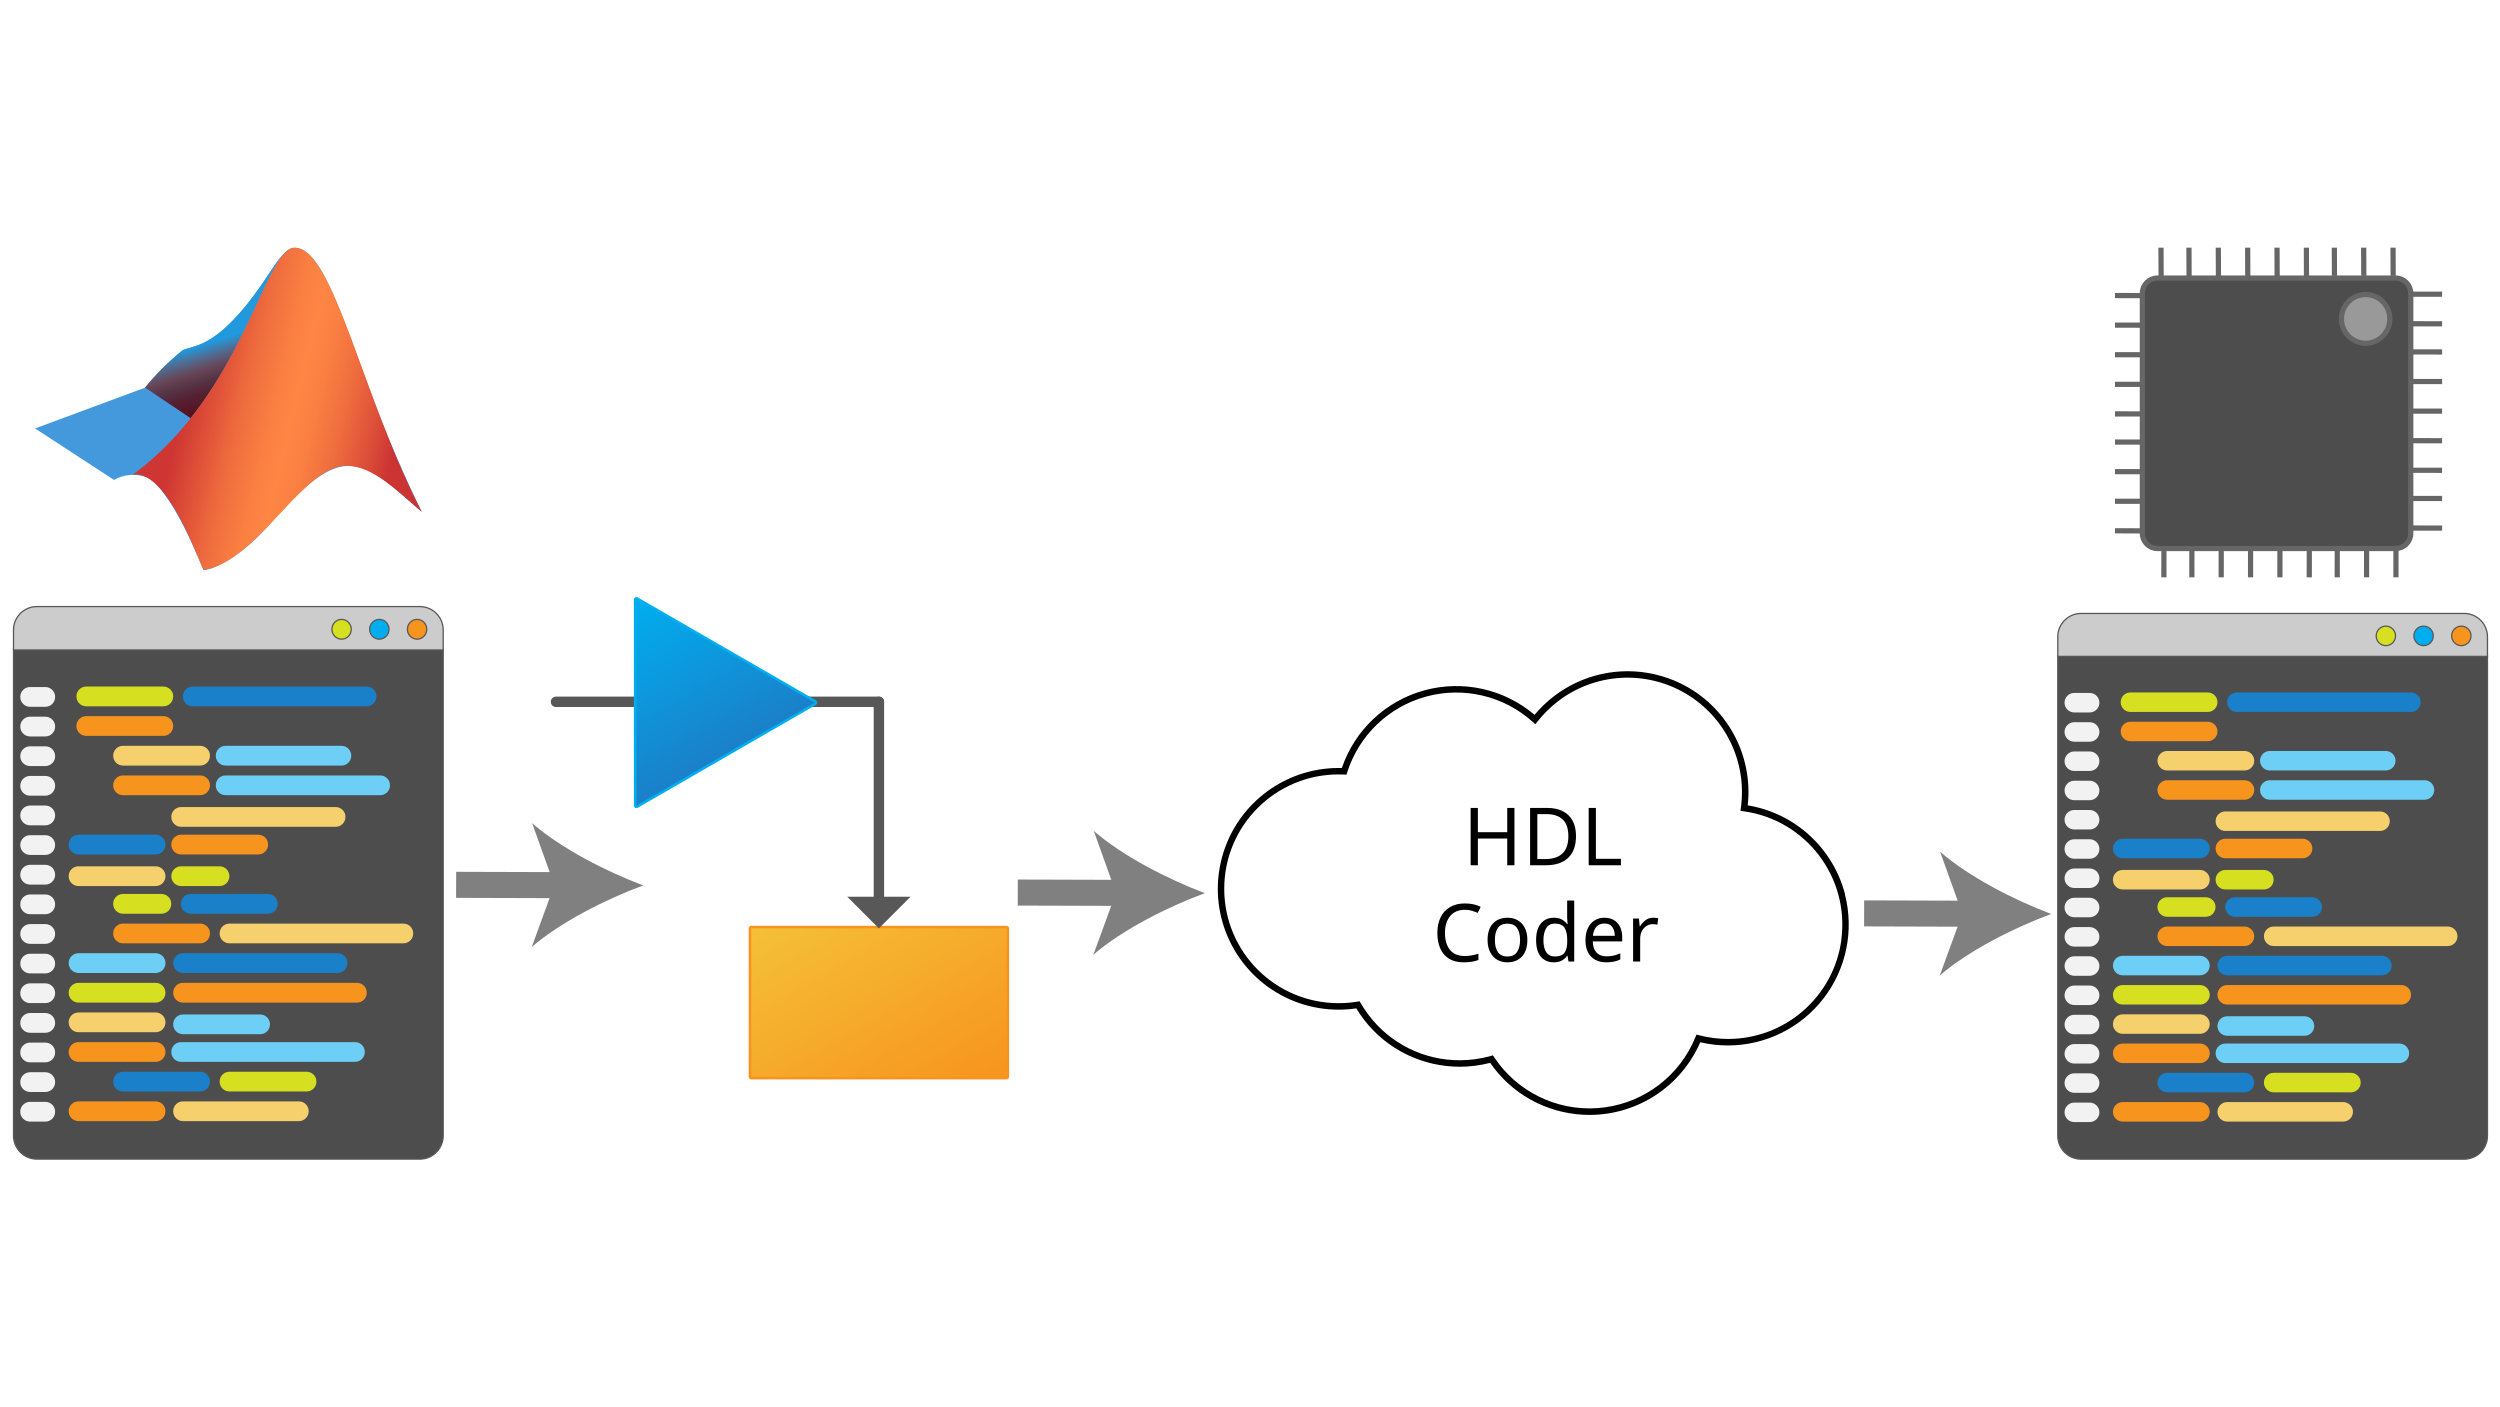
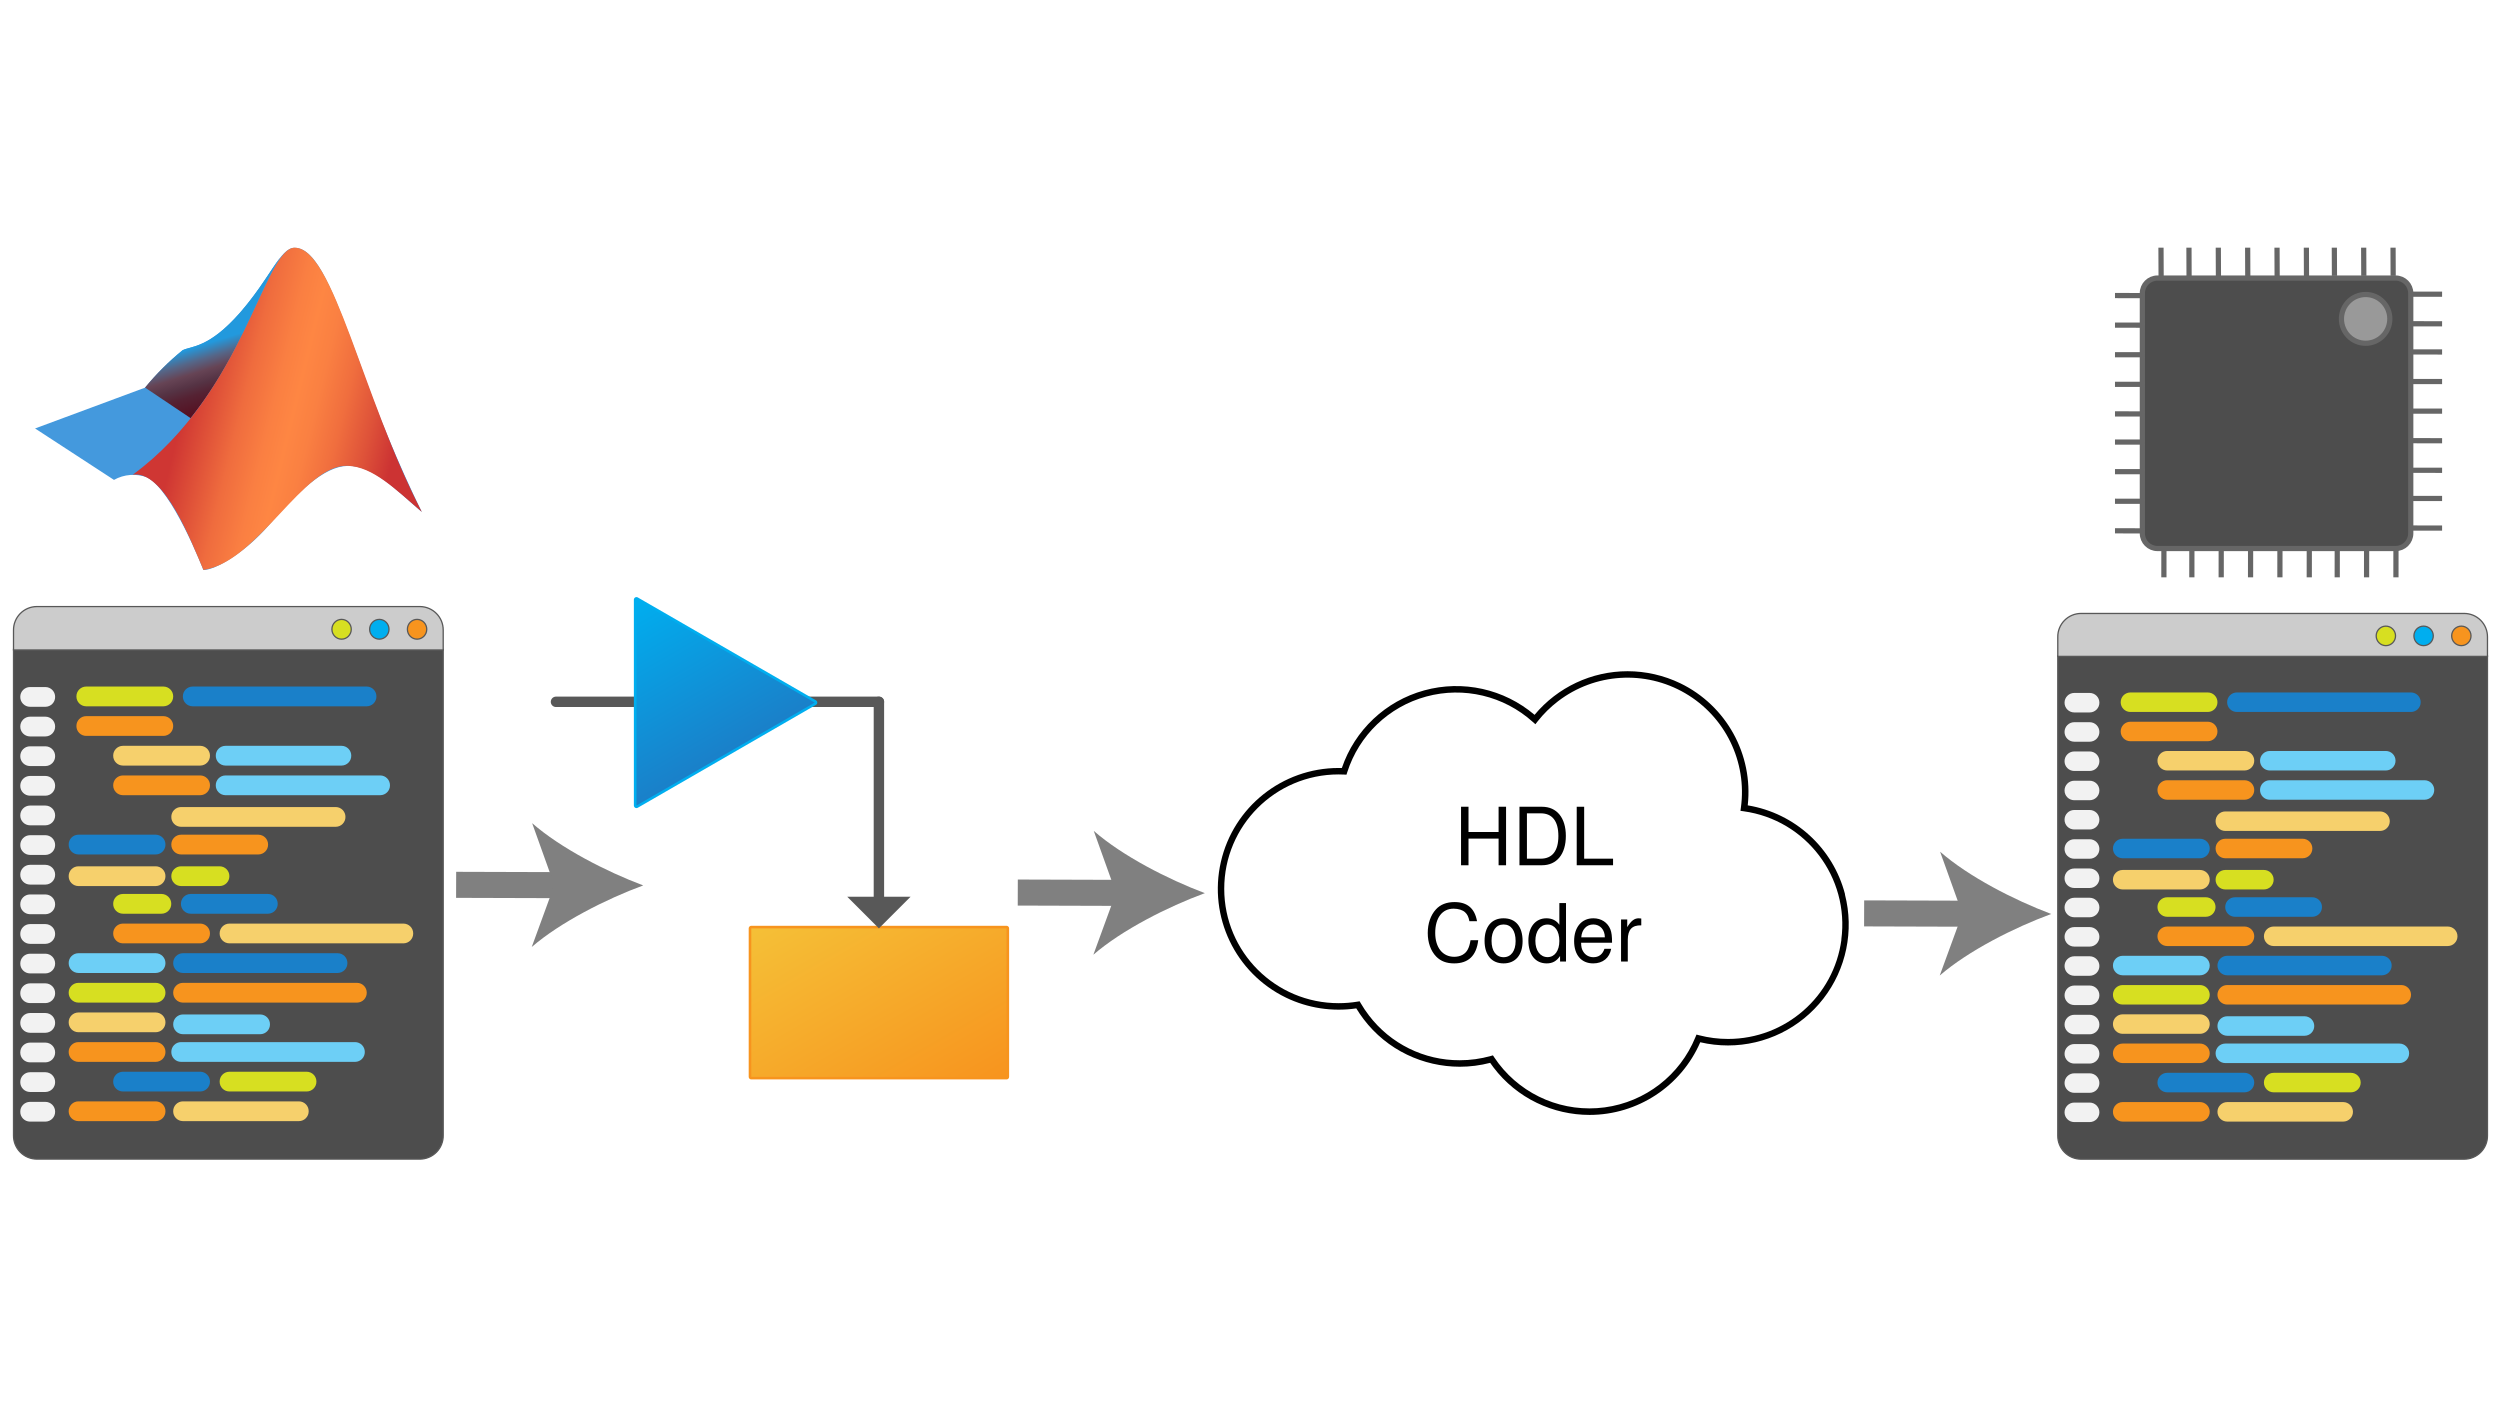
<svg xmlns="http://www.w3.org/2000/svg" id="Layer_1" data-name="Layer 1" viewBox="0 0 1920 1080">
  <defs>
    <linearGradient id="linear-gradient" x1="182.13" y1="1355.48" x2="164.98" y2="1300.1" gradientTransform="translate(0 -1048)" gradientUnits="userSpaceOnUse">
      <stop offset="0" stop-color="#512" />
      <stop offset="0.23" stop-color="#523" />
      <stop offset="0.36" stop-color="#534" />
      <stop offset="0.51" stop-color="#645" />
      <stop offset="0.66" stop-color="#568" />
      <stop offset="0.84" stop-color="#29d" />
    </linearGradient>
    <linearGradient id="linear-gradient-2" x1="319.25" y1="736.77" x2="128.8" y2="783.54" gradientTransform="matrix(1, 0, 0, -1, 0, 1082)" gradientUnits="userSpaceOnUse">
      <stop offset="0.08" stop-color="#c33" />
      <stop offset="0.19" stop-color="#de5239" />
      <stop offset="0.31" stop-color="#f06e3e" />
      <stop offset="0.42" stop-color="#fa8042" />
      <stop offset="0.5" stop-color="#fe8643" />
      <stop offset="0.58" stop-color="#fa7f42" />
      <stop offset="0.7" stop-color="#ef6c3e" />
      <stop offset="0.83" stop-color="#dc4c37" />
      <stop offset="0.92" stop-color="#cf3633" />
    </linearGradient>
    <linearGradient id="linear-gradient-3" x1="724.18" y1="855.19" x2="625.82" y2="684.81" gradientUnits="userSpaceOnUse">
      <stop offset="0" stop-color="#f7941e" />
      <stop offset="1" stop-color="#f5c037" />
    </linearGradient>
    <linearGradient id="linear-gradient-4" x1="488.81" y1="460.56" x2="557.25" y2="579.11" gradientUnits="userSpaceOnUse">
      <stop offset="0" stop-color="#00aeef" />
      <stop offset="1" stop-color="#1a80c9" />
    </linearGradient>
  </defs>
  <path d="M10.38,872a18,18,0,0,0,17.83,18.2H322.54A18,18,0,0,0,340.38,872V498.83h-330Z" style="fill:#4d4d4d;stroke:#585858;stroke-miterlimit:10" />
  <path d="M322.54,465.84H28.21A18,18,0,0,0,10.38,484v15.17h330V484A18,18,0,0,0,322.54,465.84Z" style="fill:#ccc;stroke:#585858;stroke-miterlimit:10" />
  <ellipse cx="262.34" cy="483.28" rx="7.43" ry="7.59" style="fill:#d7df21;stroke:#585858;stroke-miterlimit:10" />
  <ellipse cx="320.31" cy="483.28" rx="7.43" ry="7.59" style="fill:#f7941e;stroke:#585858;stroke-miterlimit:10" />
  <ellipse cx="291.32" cy="483.28" rx="7.43" ry="7.59" style="fill:#00aeef;stroke:#585858;stroke-miterlimit:10" />
  <path d="M23,527.65H34.9a7.52,7.52,0,0,1,7.44,7.59h0a7.51,7.51,0,0,1-7.44,7.58H23a7.51,7.51,0,0,1-7.43-7.58h0A7.51,7.51,0,0,1,23,527.65Z" style="fill:#f2f2f2" />
  <path d="M23,550.41H34.9A7.51,7.51,0,0,1,42.34,558h0a7.52,7.52,0,0,1-7.44,7.59H23A7.51,7.51,0,0,1,15.58,558h0A7.51,7.51,0,0,1,23,550.41Z" style="fill:#f2f2f2" />
  <path d="M23,573.16H34.9a7.52,7.52,0,0,1,7.44,7.59h0a7.51,7.51,0,0,1-7.44,7.58H23a7.51,7.51,0,0,1-7.43-7.58h0A7.51,7.51,0,0,1,23,573.16Z" style="fill:#f2f2f2" />
  <path d="M23,595.92H34.9a7.51,7.51,0,0,1,7.44,7.58h0a7.52,7.52,0,0,1-7.44,7.59H23a7.51,7.51,0,0,1-7.43-7.59h0A7.51,7.51,0,0,1,23,595.92Z" style="fill:#f2f2f2" />
  <path d="M23,618.67H34.9a7.52,7.52,0,0,1,7.44,7.59h0a7.52,7.52,0,0,1-7.44,7.59H23a7.51,7.51,0,0,1-7.43-7.59h0A7.51,7.51,0,0,1,23,618.67Z" style="fill:#f2f2f2" />
  <path d="M23,641.43H34.9A7.52,7.52,0,0,1,42.34,649h0a7.51,7.51,0,0,1-7.44,7.58H23A7.51,7.51,0,0,1,15.58,649h0A7.51,7.51,0,0,1,23,641.43Z" style="fill:#f2f2f2" />
  <path d="M23,664.19H34.9a7.51,7.51,0,0,1,7.44,7.58h0a7.52,7.52,0,0,1-7.44,7.59H23a7.51,7.51,0,0,1-7.43-7.59h0A7.51,7.51,0,0,1,23,664.19Z" style="fill:#f2f2f2" />
  <path d="M23,686.94H34.9a7.52,7.52,0,0,1,7.44,7.59h0a7.51,7.51,0,0,1-7.44,7.58H23a7.51,7.51,0,0,1-7.43-7.58h0A7.51,7.51,0,0,1,23,686.94Z" style="fill:#f2f2f2" />
  <path d="M23,709.7H34.9a7.51,7.51,0,0,1,7.44,7.58h0a7.52,7.52,0,0,1-7.44,7.59H23a7.51,7.51,0,0,1-7.43-7.59h0A7.51,7.51,0,0,1,23,709.7Z" style="fill:#f2f2f2" />
  <path d="M23,732.45H34.9A7.52,7.52,0,0,1,42.34,740h0a7.51,7.51,0,0,1-7.44,7.58H23A7.51,7.51,0,0,1,15.58,740h0A7.51,7.51,0,0,1,23,732.45Z" style="fill:#f2f2f2" />
  <path d="M23,755.21H34.9a7.51,7.51,0,0,1,7.44,7.58h0a7.52,7.52,0,0,1-7.44,7.59H23a7.51,7.51,0,0,1-7.43-7.59h0A7.51,7.51,0,0,1,23,755.21Z" style="fill:#f2f2f2" />
  <path d="M23,778H34.9a7.52,7.52,0,0,1,7.44,7.59h0a7.51,7.51,0,0,1-7.44,7.58H23a7.51,7.51,0,0,1-7.43-7.58h0A7.51,7.51,0,0,1,23,778Z" style="fill:#f2f2f2" />
  <path d="M23,800.72H34.9a7.51,7.51,0,0,1,7.44,7.58h0a7.52,7.52,0,0,1-7.44,7.59H23a7.51,7.51,0,0,1-7.43-7.59h0A7.51,7.51,0,0,1,23,800.72Z" style="fill:#f2f2f2" />
  <path d="M23,823.47H34.9a7.52,7.52,0,0,1,7.44,7.59h0a7.51,7.51,0,0,1-7.44,7.58H23a7.51,7.51,0,0,1-7.43-7.58h0A7.51,7.51,0,0,1,23,823.47Z" style="fill:#f2f2f2" />
  <path d="M23,846.23H34.9a7.51,7.51,0,0,1,7.44,7.58h0a7.52,7.52,0,0,1-7.44,7.59H23a7.51,7.51,0,0,1-7.43-7.59h0A7.51,7.51,0,0,1,23,846.23Z" style="fill:#f2f2f2" />
  <path d="M66.12,527.27h59.46a7.51,7.51,0,0,1,7.43,7.59h0a7.51,7.51,0,0,1-7.43,7.58H66.12a7.51,7.51,0,0,1-7.43-7.58h0A7.51,7.51,0,0,1,66.12,527.27Z" style="fill:#d7df21" />
  <path d="M66.12,550h59.46a7.51,7.51,0,0,1,7.43,7.58h0a7.51,7.51,0,0,1-7.43,7.59H66.12a7.51,7.51,0,0,1-7.43-7.59h0A7.51,7.51,0,0,1,66.12,550Z" style="fill:#f7941e" />
  <path d="M94.36,572.79h59.46a7.51,7.51,0,0,1,7.44,7.58h0a7.52,7.52,0,0,1-7.44,7.59H94.36a7.51,7.51,0,0,1-7.43-7.59h0A7.51,7.51,0,0,1,94.36,572.79Z" style="fill:#f6d06c" />
  <path d="M94.36,595.54h59.46a7.52,7.52,0,0,1,7.44,7.59h0a7.51,7.51,0,0,1-7.44,7.58H94.36a7.51,7.51,0,0,1-7.43-7.58h0A7.51,7.51,0,0,1,94.36,595.54Z" style="fill:#f7941e" />
  <path d="M139,619.81H257.88a7.51,7.51,0,0,1,7.43,7.59h0a7.51,7.51,0,0,1-7.43,7.58H139a7.5,7.5,0,0,1-7.43-7.58h0A7.51,7.51,0,0,1,139,619.81Z" style="fill:#f6d06c" />
  <path d="M60.17,641.05h59.46a7.52,7.52,0,0,1,7.44,7.59h0a7.51,7.51,0,0,1-7.44,7.58H60.17a7.51,7.51,0,0,1-7.43-7.58h0A7.51,7.51,0,0,1,60.17,641.05Z" style="fill:#1a80c9" />
  <path d="M60.17,665.32h59.46a7.52,7.52,0,0,1,7.44,7.59h0a7.51,7.51,0,0,1-7.44,7.58H60.17a7.51,7.51,0,0,1-7.43-7.58h0A7.51,7.51,0,0,1,60.17,665.32Z" style="fill:#f6d06c" />
  <path d="M146.39,686.56h59.46a7.51,7.51,0,0,1,7.43,7.59h0a7.51,7.51,0,0,1-7.43,7.58H146.39a7.51,7.51,0,0,1-7.43-7.58h0A7.51,7.51,0,0,1,146.39,686.56Z" style="fill:#1a80c9" />
  <path d="M94.36,709.32h59.46a7.51,7.51,0,0,1,7.44,7.58h0a7.52,7.52,0,0,1-7.44,7.59H94.36a7.51,7.51,0,0,1-7.43-7.59h0A7.51,7.51,0,0,1,94.36,709.32Z" style="fill:#f7941e" />
  <path d="M60.17,732.07h59.46a7.52,7.52,0,0,1,7.44,7.59h0a7.51,7.51,0,0,1-7.44,7.58H60.17a7.51,7.51,0,0,1-7.43-7.58h0A7.51,7.51,0,0,1,60.17,732.07Z" style="fill:#6dcff6" />
  <path d="M60.17,754.83h59.46a7.51,7.51,0,0,1,7.44,7.58h0a7.52,7.52,0,0,1-7.44,7.59H60.17a7.51,7.51,0,0,1-7.43-7.59h0A7.51,7.51,0,0,1,60.17,754.83Z" style="fill:#d7df21" />
  <path d="M60.17,777.58h59.46a7.52,7.52,0,0,1,7.44,7.59h0a7.51,7.51,0,0,1-7.44,7.58H60.17a7.51,7.51,0,0,1-7.43-7.58h0A7.51,7.51,0,0,1,60.17,777.58Z" style="fill:#f6d06c" />
  <path d="M60.17,800.34h59.46a7.51,7.51,0,0,1,7.44,7.58h0a7.52,7.52,0,0,1-7.44,7.59H60.17a7.51,7.51,0,0,1-7.43-7.59h0A7.51,7.51,0,0,1,60.17,800.34Z" style="fill:#f7941e" />
  <path d="M94.36,823.09h59.46a7.52,7.52,0,0,1,7.44,7.59h0a7.51,7.51,0,0,1-7.44,7.58H94.36a7.51,7.51,0,0,1-7.43-7.58h0A7.51,7.51,0,0,1,94.36,823.09Z" style="fill:#1a80c9" />
  <path d="M60.17,845.85h59.46a7.51,7.51,0,0,1,7.44,7.58h0a7.52,7.52,0,0,1-7.44,7.59H60.17a7.51,7.51,0,0,1-7.43-7.59h0A7.51,7.51,0,0,1,60.17,845.85Z" style="fill:#f7941e" />
  <path d="M147.88,527.27H281.66a7.51,7.51,0,0,1,7.43,7.59h0a7.5,7.5,0,0,1-7.43,7.58H147.88a7.51,7.51,0,0,1-7.44-7.58h0A7.52,7.52,0,0,1,147.88,527.27Z" style="fill:#1a80c9" />
  <path d="M176.12,709.32H309.9a7.51,7.51,0,0,1,7.44,7.58h0a7.52,7.52,0,0,1-7.44,7.59H176.12a7.51,7.51,0,0,1-7.43-7.59h0A7.51,7.51,0,0,1,176.12,709.32Z" style="fill:#f6d06c" />
  <path d="M140.44,754.83H274.23a7.51,7.51,0,0,1,7.43,7.58h0a7.51,7.51,0,0,1-7.43,7.59H140.44a7.51,7.51,0,0,1-7.43-7.59h0A7.51,7.51,0,0,1,140.44,754.83Z" style="fill:#f7941e" />
  <path d="M140.44,845.85h89.19a7.51,7.51,0,0,1,7.44,7.58h0a7.52,7.52,0,0,1-7.44,7.59H140.44a7.51,7.51,0,0,1-7.43-7.59h0A7.51,7.51,0,0,1,140.44,845.85Z" style="fill:#f6d06c" />
  <path d="M94.36,686.56h29.73a7.52,7.52,0,0,1,7.44,7.59h0a7.51,7.51,0,0,1-7.44,7.58H94.36a7.51,7.51,0,0,1-7.43-7.58h0A7.51,7.51,0,0,1,94.36,686.56Z" style="fill:#d7df21" />
  <path d="M140.44,779.1H199.9a7.52,7.52,0,0,1,7.44,7.59h0a7.51,7.51,0,0,1-7.44,7.58H140.44a7.51,7.51,0,0,1-7.43-7.58h0A7.51,7.51,0,0,1,140.44,779.1Z" style="fill:#6dcff6" />
  <path d="M139,641.05h59.46a7.51,7.51,0,0,1,7.43,7.59h0a7.51,7.51,0,0,1-7.43,7.58H139a7.5,7.5,0,0,1-7.43-7.58h0A7.51,7.51,0,0,1,139,641.05Z" style="fill:#f7941e" />
  <path d="M173.15,595.54H292.07a7.51,7.51,0,0,1,7.43,7.59h0a7.51,7.51,0,0,1-7.43,7.58H173.15a7.51,7.51,0,0,1-7.44-7.58h0A7.52,7.52,0,0,1,173.15,595.54Z" style="fill:#6dcff6" />
  <path d="M173.15,572.79h89.19a7.51,7.51,0,0,1,7.43,7.58h0a7.51,7.51,0,0,1-7.43,7.59H173.15a7.52,7.52,0,0,1-7.44-7.59h0A7.51,7.51,0,0,1,173.15,572.79Z" style="fill:#6dcff6" />
  <path d="M139,665.32h29.73a7.51,7.51,0,0,1,7.43,7.59h0a7.51,7.51,0,0,1-7.43,7.58H139a7.5,7.5,0,0,1-7.43-7.58h0A7.51,7.51,0,0,1,139,665.32Z" style="fill:#d7df21" />
  <path d="M140.44,732.07H259.36a7.52,7.52,0,0,1,7.44,7.59h0a7.51,7.51,0,0,1-7.44,7.58H140.44a7.51,7.51,0,0,1-7.43-7.58h0A7.51,7.51,0,0,1,140.44,732.07Z" style="fill:#1a80c9" />
  <path d="M139,800.34H272.74a7.5,7.5,0,0,1,7.43,7.58h0a7.51,7.51,0,0,1-7.43,7.59H139a7.51,7.51,0,0,1-7.43-7.59h0A7.5,7.5,0,0,1,139,800.34Z" style="fill:#6dcff6" />
  <path d="M176.12,823.09h59.46a7.51,7.51,0,0,1,7.43,7.59h0a7.51,7.51,0,0,1-7.43,7.58H176.12a7.51,7.51,0,0,1-7.43-7.58h0A7.51,7.51,0,0,1,176.12,823.09Z" style="fill:#d7df21" />
  <path d="M26.84,329.09l84.56-31.38A209.13,209.13,0,0,1,140.26,269c7-3.41,20.16-1.56,44.24-29,23.34-26.8,30.77-49.7,41.7-49.7,17.29,0,30,34.3,49.33,86.25a1072.43,1072.43,0,0,0,48.38,116.64c-20.16-17.25-37.34-35.86-57-35.37-18.25.39-38.52,20.27-60.69,45.8C188.64,424,165.3,438,156.17,437.74c0,0-23.55-61.19-43.28-71.13a30.16,30.16,0,0,0-25.36,1.95L26.84,329Z" style="fill:#49d" />
  <path d="M215.69,197.24c-7.11,8.77-15.7,24.85-31.19,42.68-24.08,27.48-37.13,25.63-44.24,29a199.6,199.6,0,0,0-28.86,28.75l35,23.48c29.71-37.22,45.62-77.57,58-103.68A129.27,129.27,0,0,1,215.69,197.24Z" style="fill:url(#linear-gradient)" />
  <path d="M226.3,190.22c-23.13,0-38.93,111.87-124.34,174.34,24-3.61,44.77,51.06,54.32,73.18,42.44-6.62,76.39-81.17,110.66-80,19.63.68,36.81,18.12,57,35.37C277.87,304.24,256.33,190.22,226.3,190.22Z" style="fill:url(#linear-gradient-2)" />
  <path d="M1417,686.83a92.86,92.86,0,0,0-74.73-68.32,92.85,92.85,0,0,0-51.79-93.75,93.66,93.66,0,0,0-40.51-9.27A93.08,93.08,0,0,0,1178.54,549a92.82,92.82,0,0,0-148,40.81c-.85,0-1.7,0-2.54,0a92.83,92.83,0,0,0-40.38,176.36,93.07,93.07,0,0,0,54,8.27,95,95,0,0,0,5.71,8.37A91.81,91.81,0,0,0,1080.62,810a93.66,93.66,0,0,0,40.52,9.26h0a92.88,92.88,0,0,0,23.31-3c.84,1.21,1.7,2.39,2.55,3.51A91.81,91.81,0,0,0,1180.28,847a93.66,93.66,0,0,0,40.52,9.26,92.82,92.82,0,0,0,85-55.81,93.69,93.69,0,0,0,21.3,2.46,92.86,92.86,0,0,0,89.8-116Zm-2.8,34.86a87.85,87.85,0,0,1-87,76.22A88.41,88.41,0,0,1,1305,795.1l-2.1-.55-.82,2a87.85,87.85,0,0,1-151.15,20.2c-1.13-1.48-2.26-3.07-3.36-4.72l-1-1.51-1.74.49a87.73,87.73,0,0,1-23.7,3.26h0a87.26,87.26,0,0,1-69.85-34.5,90,90,0,0,1-6.24-9.31l-.86-1.48-1.69.28a88.54,88.54,0,0,1-14.37,1.18,87.84,87.84,0,1,1-.13-175.68c1.39,0,2.8,0,4.19.1l1.91.09.58-1.82a87.84,87.84,0,0,1,142.5-38.7l2,1.78,1.64-2.09a88.35,88.35,0,0,1,15.83-15.62A87.84,87.84,0,0,1,1337,620.26l-.33,2.46,2.45.34a87.85,87.85,0,0,1,75,98.63Z" />
-   <text transform="translate(1123.47 664.51)" style="font-size:61.624px;font-family:SourceSansPro-Regular, Source Sans Pro">HDL<tspan x="-23.35" y="73.95">Coder</tspan>
+   <text transform="translate(1116.97 664.51)" style="font-size:61.624px;font-family:Helvetica">HD<tspan x="89.01" y="0" style="letter-spacing:-0.037em">L</tspan>
+     <tspan x="-23.41" y="73.95">Coder</tspan>
  </text>
  <path d="M1580.38,872.24a17.9,17.9,0,0,0,17.83,18h294.33a17.91,17.91,0,0,0,17.84-18V503.72h-330Z" style="fill:#4d4d4d;stroke:#585858;stroke-miterlimit:10" />
  <path d="M1892.54,471.13H1598.21a17.9,17.9,0,0,0-17.83,18v15h330v-15A17.91,17.91,0,0,0,1892.54,471.13Z" style="fill:#ccc;stroke:#585858;stroke-miterlimit:10" />
  <ellipse cx="1832.34" cy="488.36" rx="7.43" ry="7.49" style="fill:#d7df21;stroke:#585858;stroke-miterlimit:10" />
  <ellipse cx="1890.31" cy="488.36" rx="7.43" ry="7.49" style="fill:#f7941e;stroke:#585858;stroke-miterlimit:10" />
  <ellipse cx="1861.32" cy="488.36" rx="7.43" ry="7.49" style="fill:#00aeef;stroke:#585858;stroke-miterlimit:10" />
  <path d="M1593,532.18h11.89a7.46,7.46,0,0,1,7.44,7.49h0a7.46,7.46,0,0,1-7.44,7.49H1593a7.46,7.46,0,0,1-7.43-7.49h0A7.46,7.46,0,0,1,1593,532.18Z" style="fill:#f2f2f2" />
  <path d="M1593,554.65h11.89a7.46,7.46,0,0,1,7.44,7.49h0a7.46,7.46,0,0,1-7.44,7.49H1593a7.46,7.46,0,0,1-7.43-7.49h0A7.46,7.46,0,0,1,1593,554.65Z" style="fill:#f2f2f2" />
  <path d="M1593,577.12h11.89a7.47,7.47,0,0,1,7.44,7.49h0a7.46,7.46,0,0,1-7.44,7.49H1593a7.46,7.46,0,0,1-7.43-7.49h0A7.47,7.47,0,0,1,1593,577.12Z" style="fill:#f2f2f2" />
  <path d="M1593,599.59h11.89a7.47,7.47,0,0,1,7.44,7.49h0a7.46,7.46,0,0,1-7.44,7.49H1593a7.46,7.46,0,0,1-7.43-7.49h0A7.47,7.47,0,0,1,1593,599.59Z" style="fill:#f2f2f2" />
  <path d="M1593,622.07h11.89a7.46,7.46,0,0,1,7.44,7.49h0a7.47,7.47,0,0,1-7.44,7.49H1593a7.47,7.47,0,0,1-7.43-7.49h0A7.46,7.46,0,0,1,1593,622.07Z" style="fill:#f2f2f2" />
  <path d="M1593,644.54h11.89a7.46,7.46,0,0,1,7.44,7.49h0a7.47,7.47,0,0,1-7.44,7.49H1593a7.47,7.47,0,0,1-7.43-7.49h0A7.46,7.46,0,0,1,1593,644.54Z" style="fill:#f2f2f2" />
  <path d="M1593,667h11.89a7.46,7.46,0,0,1,7.44,7.49h0a7.47,7.47,0,0,1-7.44,7.49H1593a7.47,7.47,0,0,1-7.43-7.49h0A7.46,7.46,0,0,1,1593,667Z" style="fill:#f2f2f2" />
  <path d="M1593,689.48h11.89a7.46,7.46,0,0,1,7.44,7.49h0a7.46,7.46,0,0,1-7.44,7.49H1593a7.46,7.46,0,0,1-7.43-7.49h0A7.46,7.46,0,0,1,1593,689.48Z" style="fill:#f2f2f2" />
  <path d="M1593,712h11.89a7.46,7.46,0,0,1,7.44,7.49h0a7.46,7.46,0,0,1-7.44,7.49H1593a7.46,7.46,0,0,1-7.43-7.49h0A7.46,7.46,0,0,1,1593,712Z" style="fill:#f2f2f2" />
  <path d="M1593,734.42h11.89a7.46,7.46,0,0,1,7.44,7.49h0a7.46,7.46,0,0,1-7.44,7.49H1593a7.46,7.46,0,0,1-7.43-7.49h0A7.46,7.46,0,0,1,1593,734.42Z" style="fill:#f2f2f2" />
  <path d="M1593,756.89h11.89a7.47,7.47,0,0,1,7.44,7.49h0a7.46,7.46,0,0,1-7.44,7.49H1593a7.46,7.46,0,0,1-7.43-7.49h0A7.47,7.47,0,0,1,1593,756.89Z" style="fill:#f2f2f2" />
  <path d="M1593,779.36h11.89a7.47,7.47,0,0,1,7.44,7.49h0a7.46,7.46,0,0,1-7.44,7.49H1593a7.46,7.46,0,0,1-7.43-7.49h0A7.47,7.47,0,0,1,1593,779.36Z" style="fill:#f2f2f2" />
  <path d="M1593,801.83h11.89a7.47,7.47,0,0,1,7.44,7.5h0a7.47,7.47,0,0,1-7.44,7.49H1593a7.47,7.47,0,0,1-7.43-7.49h0A7.47,7.47,0,0,1,1593,801.83Z" style="fill:#f2f2f2" />
  <path d="M1593,824.31h11.89a7.46,7.46,0,0,1,7.44,7.49h0a7.47,7.47,0,0,1-7.44,7.49H1593a7.47,7.47,0,0,1-7.43-7.49h0A7.46,7.46,0,0,1,1593,824.31Z" style="fill:#f2f2f2" />
  <path d="M1593,846.78h11.89a7.46,7.46,0,0,1,7.44,7.49h0a7.47,7.47,0,0,1-7.44,7.49H1593a7.47,7.47,0,0,1-7.43-7.49h0A7.46,7.46,0,0,1,1593,846.78Z" style="fill:#f2f2f2" />
  <path d="M1636.12,531.81h59.46a7.46,7.46,0,0,1,7.43,7.49h0a7.47,7.47,0,0,1-7.43,7.49h-59.46a7.47,7.47,0,0,1-7.43-7.49h0A7.46,7.46,0,0,1,1636.12,531.81Z" style="fill:#d7df21" />
  <path d="M1636.12,554.28h59.46a7.46,7.46,0,0,1,7.43,7.49h0a7.47,7.47,0,0,1-7.43,7.49h-59.46a7.47,7.47,0,0,1-7.43-7.49h0A7.46,7.46,0,0,1,1636.12,554.28Z" style="fill:#f7941e" />
  <path d="M1664.36,576.75h59.46a7.46,7.46,0,0,1,7.44,7.49h0a7.46,7.46,0,0,1-7.44,7.49h-59.46a7.46,7.46,0,0,1-7.43-7.49h0A7.46,7.46,0,0,1,1664.36,576.75Z" style="fill:#f6d06c" />
  <path d="M1664.36,599.22h59.46a7.46,7.46,0,0,1,7.44,7.49h0a7.46,7.46,0,0,1-7.44,7.49h-59.46a7.46,7.46,0,0,1-7.43-7.49h0A7.46,7.46,0,0,1,1664.36,599.22Z" style="fill:#f7941e" />
  <path d="M1709,623.19h118.92a7.46,7.46,0,0,1,7.43,7.49h0a7.46,7.46,0,0,1-7.43,7.49H1709a7.45,7.45,0,0,1-7.43-7.49h0A7.45,7.45,0,0,1,1709,623.19Z" style="fill:#f6d06c" />
  <path d="M1630.17,644.16h59.46a7.47,7.47,0,0,1,7.44,7.49h0a7.46,7.46,0,0,1-7.44,7.49h-59.46a7.46,7.46,0,0,1-7.43-7.49h0A7.47,7.47,0,0,1,1630.17,644.16Z" style="fill:#1a80c9" />
  <path d="M1630.17,668.13h59.46a7.46,7.46,0,0,1,7.44,7.49h0a7.46,7.46,0,0,1-7.44,7.49h-59.46a7.46,7.46,0,0,1-7.43-7.49h0A7.46,7.46,0,0,1,1630.17,668.13Z" style="fill:#f6d06c" />
  <path d="M1716.39,689.1h59.46a7.47,7.47,0,0,1,7.43,7.49h0a7.47,7.47,0,0,1-7.43,7.5h-59.46a7.47,7.47,0,0,1-7.43-7.5h0A7.47,7.47,0,0,1,1716.39,689.1Z" style="fill:#1a80c9" />
  <path d="M1664.36,711.58h59.46a7.46,7.46,0,0,1,7.44,7.49h0a7.47,7.47,0,0,1-7.44,7.49h-59.46a7.47,7.47,0,0,1-7.43-7.49h0A7.46,7.46,0,0,1,1664.36,711.58Z" style="fill:#f7941e" />
  <path d="M1630.17,734.05h59.46a7.46,7.46,0,0,1,7.44,7.49h0a7.47,7.47,0,0,1-7.44,7.49h-59.46a7.47,7.47,0,0,1-7.43-7.49h0A7.46,7.46,0,0,1,1630.17,734.05Z" style="fill:#6dcff6" />
  <path d="M1630.17,756.52h59.46a7.46,7.46,0,0,1,7.44,7.49h0a7.46,7.46,0,0,1-7.44,7.49h-59.46a7.46,7.46,0,0,1-7.43-7.49h0A7.46,7.46,0,0,1,1630.17,756.52Z" style="fill:#d7df21" />
  <path d="M1630.17,779h59.46a7.46,7.46,0,0,1,7.44,7.49h0a7.46,7.46,0,0,1-7.44,7.49h-59.46a7.46,7.46,0,0,1-7.43-7.49h0A7.46,7.46,0,0,1,1630.17,779Z" style="fill:#f6d06c" />
  <path d="M1630.17,801.46h59.46a7.46,7.46,0,0,1,7.44,7.49h0a7.46,7.46,0,0,1-7.44,7.49h-59.46a7.46,7.46,0,0,1-7.43-7.49h0A7.46,7.46,0,0,1,1630.17,801.46Z" style="fill:#f7941e" />
  <path d="M1664.36,823.93h59.46a7.47,7.47,0,0,1,7.44,7.49h0a7.46,7.46,0,0,1-7.44,7.49h-59.46a7.46,7.46,0,0,1-7.43-7.49h0A7.47,7.47,0,0,1,1664.36,823.93Z" style="fill:#1a80c9" />
  <path d="M1630.17,846.4h59.46a7.47,7.47,0,0,1,7.44,7.49h0a7.46,7.46,0,0,1-7.44,7.49h-59.46a7.46,7.46,0,0,1-7.43-7.49h0A7.47,7.47,0,0,1,1630.17,846.4Z" style="fill:#f7941e" />
  <path d="M1717.88,531.81h133.78a7.45,7.45,0,0,1,7.43,7.49h0a7.46,7.46,0,0,1-7.43,7.49H1717.88a7.47,7.47,0,0,1-7.44-7.49h0A7.46,7.46,0,0,1,1717.88,531.81Z" style="fill:#1a80c9" />
  <path d="M1746.12,711.58H1879.9a7.46,7.46,0,0,1,7.44,7.49h0a7.47,7.47,0,0,1-7.44,7.49H1746.12a7.47,7.47,0,0,1-7.43-7.49h0A7.46,7.46,0,0,1,1746.12,711.58Z" style="fill:#f6d06c" />
  <path d="M1710.44,756.52h133.79a7.46,7.46,0,0,1,7.43,7.49h0a7.46,7.46,0,0,1-7.43,7.49H1710.44A7.46,7.46,0,0,1,1703,764h0A7.46,7.46,0,0,1,1710.44,756.52Z" style="fill:#f7941e" />
  <path d="M1710.44,846.4h89.19a7.47,7.47,0,0,1,7.44,7.49h0a7.46,7.46,0,0,1-7.44,7.49h-89.19a7.46,7.46,0,0,1-7.43-7.49h0A7.47,7.47,0,0,1,1710.44,846.4Z" style="fill:#f6d06c" />
  <path d="M1664.36,689.1h29.73a7.47,7.47,0,0,1,7.44,7.49h0a7.47,7.47,0,0,1-7.44,7.5h-29.73a7.47,7.47,0,0,1-7.43-7.5h0A7.47,7.47,0,0,1,1664.36,689.1Z" style="fill:#d7df21" />
  <path d="M1710.44,780.49h59.46a7.46,7.46,0,0,1,7.44,7.49h0a7.47,7.47,0,0,1-7.44,7.49h-59.46A7.47,7.47,0,0,1,1703,788h0A7.46,7.46,0,0,1,1710.44,780.49Z" style="fill:#6dcff6" />
  <path d="M1709,644.16h59.46a7.47,7.47,0,0,1,7.43,7.49h0a7.46,7.46,0,0,1-7.43,7.49H1709a7.45,7.45,0,0,1-7.43-7.49h0A7.46,7.46,0,0,1,1709,644.16Z" style="fill:#f7941e" />
  <path d="M1743.15,599.22h118.92a7.46,7.46,0,0,1,7.43,7.49h0a7.46,7.46,0,0,1-7.43,7.49H1743.15a7.46,7.46,0,0,1-7.44-7.49h0A7.46,7.46,0,0,1,1743.15,599.22Z" style="fill:#6dcff6" />
  <path d="M1743.15,576.75h89.19a7.46,7.46,0,0,1,7.43,7.49h0a7.46,7.46,0,0,1-7.43,7.49h-89.19a7.46,7.46,0,0,1-7.44-7.49h0A7.46,7.46,0,0,1,1743.15,576.75Z" style="fill:#6dcff6" />
  <path d="M1709,668.13h29.73a7.46,7.46,0,0,1,7.43,7.49h0a7.46,7.46,0,0,1-7.43,7.49H1709a7.45,7.45,0,0,1-7.43-7.49h0A7.45,7.45,0,0,1,1709,668.13Z" style="fill:#d7df21" />
  <path d="M1710.44,734.05h118.92a7.46,7.46,0,0,1,7.44,7.49h0a7.47,7.47,0,0,1-7.44,7.49H1710.44a7.47,7.47,0,0,1-7.43-7.49h0A7.46,7.46,0,0,1,1710.44,734.05Z" style="fill:#1a80c9" />
  <path d="M1709,801.46h133.78a7.45,7.45,0,0,1,7.43,7.49h0a7.45,7.45,0,0,1-7.43,7.49H1709a7.45,7.45,0,0,1-7.43-7.49h0A7.45,7.45,0,0,1,1709,801.46Z" style="fill:#6dcff6" />
  <path d="M1746.12,823.93h59.46a7.47,7.47,0,0,1,7.43,7.49h0a7.46,7.46,0,0,1-7.43,7.49h-59.46a7.46,7.46,0,0,1-7.43-7.49h0A7.47,7.47,0,0,1,1746.12,823.93Z" style="fill:#d7df21" />
  <g id="IC_outline" data-name="IC outline">
    <rect x="1645.33" y="213.54" width="206.13" height="207.73" rx="11.64" style="fill:#4d4d4d;stroke:#666;stroke-miterlimit:10;stroke-width:4px" />
    <line x1="1646.86" y1="227.01" x2="1624.31" y2="226.99" style="fill:#4d4d4d;stroke:#666;stroke-miterlimit:10;stroke-width:4px" />
    <line x1="1646.86" y1="407.69" x2="1624.31" y2="407.67" style="fill:#4d4d4d;stroke:#666;stroke-miterlimit:10;stroke-width:4px" />
    <line x1="1646.86" y1="384.97" x2="1624.31" y2="384.95" style="fill:#4d4d4d;stroke:#666;stroke-miterlimit:10;stroke-width:4px" />
    <line x1="1646.86" y1="362.25" x2="1624.31" y2="362.23" style="fill:#4d4d4d;stroke:#666;stroke-miterlimit:10;stroke-width:4px" />
    <line x1="1646.86" y1="339.53" x2="1624.31" y2="339.51" style="fill:#4d4d4d;stroke:#666;stroke-miterlimit:10;stroke-width:4px" />
    <line x1="1646.86" y1="317.89" x2="1624.31" y2="317.87" style="fill:#4d4d4d;stroke:#666;stroke-miterlimit:10;stroke-width:4px" />
    <line x1="1646.86" y1="295.17" x2="1624.31" y2="295.15" style="fill:#4d4d4d;stroke:#666;stroke-miterlimit:10;stroke-width:4px" />
    <line x1="1646.86" y1="272.45" x2="1624.31" y2="272.43" style="fill:#4d4d4d;stroke:#666;stroke-miterlimit:10;stroke-width:4px" />
    <line x1="1646.86" y1="249.73" x2="1624.31" y2="249.71" style="fill:#4d4d4d;stroke:#666;stroke-miterlimit:10;stroke-width:4px" />
    <line x1="1837.95" y1="211.86" x2="1837.86" y2="190.22" style="fill:#4d4d4d;stroke:#666;stroke-miterlimit:10;stroke-width:4px" />
    <line x1="1659.74" y1="212.94" x2="1659.64" y2="190.22" style="fill:#4d4d4d;stroke:#666;stroke-miterlimit:10;stroke-width:4px" />
    <line x1="1681.21" y1="212.94" x2="1681.12" y2="190.22" style="fill:#4d4d4d;stroke:#666;stroke-miterlimit:10;stroke-width:4px" />
    <line x1="1703.76" y1="212.94" x2="1703.66" y2="190.22" style="fill:#4d4d4d;stroke:#666;stroke-miterlimit:10;stroke-width:4px" />
    <line x1="1726.3" y1="212.94" x2="1726.21" y2="190.22" style="fill:#4d4d4d;stroke:#666;stroke-miterlimit:10;stroke-width:4px" />
    <line x1="1748.85" y1="212.94" x2="1748.75" y2="190.22" style="fill:#4d4d4d;stroke:#666;stroke-miterlimit:10;stroke-width:4px" />
    <line x1="1771.39" y1="212.94" x2="1771.3" y2="190.22" style="fill:#4d4d4d;stroke:#666;stroke-miterlimit:10;stroke-width:4px" />
    <line x1="1792.86" y1="211.86" x2="1792.77" y2="190.22" style="fill:#4d4d4d;stroke:#666;stroke-miterlimit:10;stroke-width:4px" />
    <line x1="1815.41" y1="211.86" x2="1815.31" y2="190.22" style="fill:#4d4d4d;stroke:#666;stroke-miterlimit:10;stroke-width:4px" />
    <line x1="1661.89" y1="420.68" x2="1661.87" y2="443.4" style="fill:#4d4d4d;stroke:#666;stroke-miterlimit:10;stroke-width:4px" />
    <line x1="1840.1" y1="420.68" x2="1840.08" y2="443.4" style="fill:#4d4d4d;stroke:#666;stroke-miterlimit:10;stroke-width:4px" />
    <line x1="1817.55" y1="420.68" x2="1817.53" y2="443.4" style="fill:#4d4d4d;stroke:#666;stroke-miterlimit:10;stroke-width:4px" />
    <line x1="1795.01" y1="420.68" x2="1794.99" y2="443.4" style="fill:#4d4d4d;stroke:#666;stroke-miterlimit:10;stroke-width:4px" />
    <line x1="1773.54" y1="420.68" x2="1773.52" y2="443.4" style="fill:#4d4d4d;stroke:#666;stroke-miterlimit:10;stroke-width:4px" />
    <line x1="1750.99" y1="420.68" x2="1750.97" y2="443.4" style="fill:#4d4d4d;stroke:#666;stroke-miterlimit:10;stroke-width:4px" />
    <line x1="1728.45" y1="420.68" x2="1728.43" y2="443.4" style="fill:#4d4d4d;stroke:#666;stroke-miterlimit:10;stroke-width:4px" />
    <line x1="1705.9" y1="420.68" x2="1705.88" y2="443.4" style="fill:#4d4d4d;stroke:#666;stroke-miterlimit:10;stroke-width:4px" />
    <line x1="1683.36" y1="420.68" x2="1683.34" y2="443.4" style="fill:#4d4d4d;stroke:#666;stroke-miterlimit:10;stroke-width:4px" />
    <line x1="1852.98" y1="405.53" x2="1875.53" y2="405.55" style="fill:#4d4d4d;stroke:#666;stroke-miterlimit:10;stroke-width:4px" />
    <line x1="1852.98" y1="225.93" x2="1875.53" y2="225.95" style="fill:#4d4d4d;stroke:#666;stroke-miterlimit:10;stroke-width:4px" />
    <line x1="1852.98" y1="248.65" x2="1875.53" y2="248.67" style="fill:#4d4d4d;stroke:#666;stroke-miterlimit:10;stroke-width:4px" />
    <line x1="1852.98" y1="270.29" x2="1875.53" y2="270.31" style="fill:#4d4d4d;stroke:#666;stroke-miterlimit:10;stroke-width:4px" />
    <line x1="1852.98" y1="293.01" x2="1875.53" y2="293.03" style="fill:#4d4d4d;stroke:#666;stroke-miterlimit:10;stroke-width:4px" />
    <line x1="1852.98" y1="315.73" x2="1875.53" y2="315.75" style="fill:#4d4d4d;stroke:#666;stroke-miterlimit:10;stroke-width:4px" />
    <line x1="1852.98" y1="338.45" x2="1875.53" y2="338.47" style="fill:#4d4d4d;stroke:#666;stroke-miterlimit:10;stroke-width:4px" />
    <line x1="1852.98" y1="361.17" x2="1875.53" y2="361.19" style="fill:#4d4d4d;stroke:#666;stroke-miterlimit:10;stroke-width:4px" />
    <line x1="1852.98" y1="382.81" x2="1875.53" y2="382.83" style="fill:#4d4d4d;stroke:#666;stroke-miterlimit:10;stroke-width:4px" />
  </g>
  <ellipse cx="1816.81" cy="244.9" rx="18.58" ry="18.73" style="fill:#999;stroke:#666;stroke-miterlimit:10;stroke-width:4px" />
  <line x1="350.31" y1="679.55" x2="433.65" y2="679.81" style="fill:none;stroke:gray;stroke-miterlimit:10;stroke-width:20px" />
  <path d="M494,680c-28.43,10.45-63.72,28.32-85.62,47.29l17.35-47.5-17.05-47.61C430.46,651.29,465.64,669.38,494,680Z" style="fill:gray" />
  <rect x="577" y="713" width="196" height="114" style="fill:none;stroke:#f7941e;stroke-linecap:round;stroke-linejoin:round;stroke-width:4px" />
  <rect x="577" y="713" width="196" height="114" style="fill:url(#linear-gradient-3)" />
  <line x1="427" y1="539" x2="675" y2="539" style="fill:none;stroke:#585858;stroke-linecap:round;stroke-linejoin:round;stroke-width:8px" />
  <line x1="675" y1="539" x2="675" y2="691.97" style="fill:none;stroke:#585858;stroke-linecap:round;stroke-linejoin:round;stroke-width:8px" />
  <polygon points="699.3 688.71 650.7 688.71 675 713 699.3 688.71" style="fill:#585858" />
  <polygon points="625.69 539.59 488.81 460.56 488.81 618.62 625.69 539.59" style="fill:none;stroke:#00aeef;stroke-linecap:round;stroke-linejoin:round;stroke-width:4px" />
  <polygon points="625.69 539.59 488.81 460.56 488.81 618.62 625.69 539.59" style="fill:url(#linear-gradient-4)" />
  <line x1="781.65" y1="685.48" x2="864.98" y2="685.74" style="fill:none;stroke:gray;stroke-miterlimit:10;stroke-width:20px" />
  <path d="M925.34,685.93c-28.43,10.44-63.73,28.31-85.63,47.29l17.36-47.51L840,638.11C861.79,657.22,897,675.31,925.34,685.93Z" style="fill:gray" />
  <line x1="1431.65" y1="701.48" x2="1514.98" y2="701.74" style="fill:none;stroke:gray;stroke-miterlimit:10;stroke-width:20px" />
  <path d="M1575.34,701.93c-28.43,10.44-63.73,28.31-85.63,47.29l17.36-47.51L1490,654.11C1511.79,673.22,1547,691.31,1575.34,701.93Z" style="fill:gray" />
</svg>
